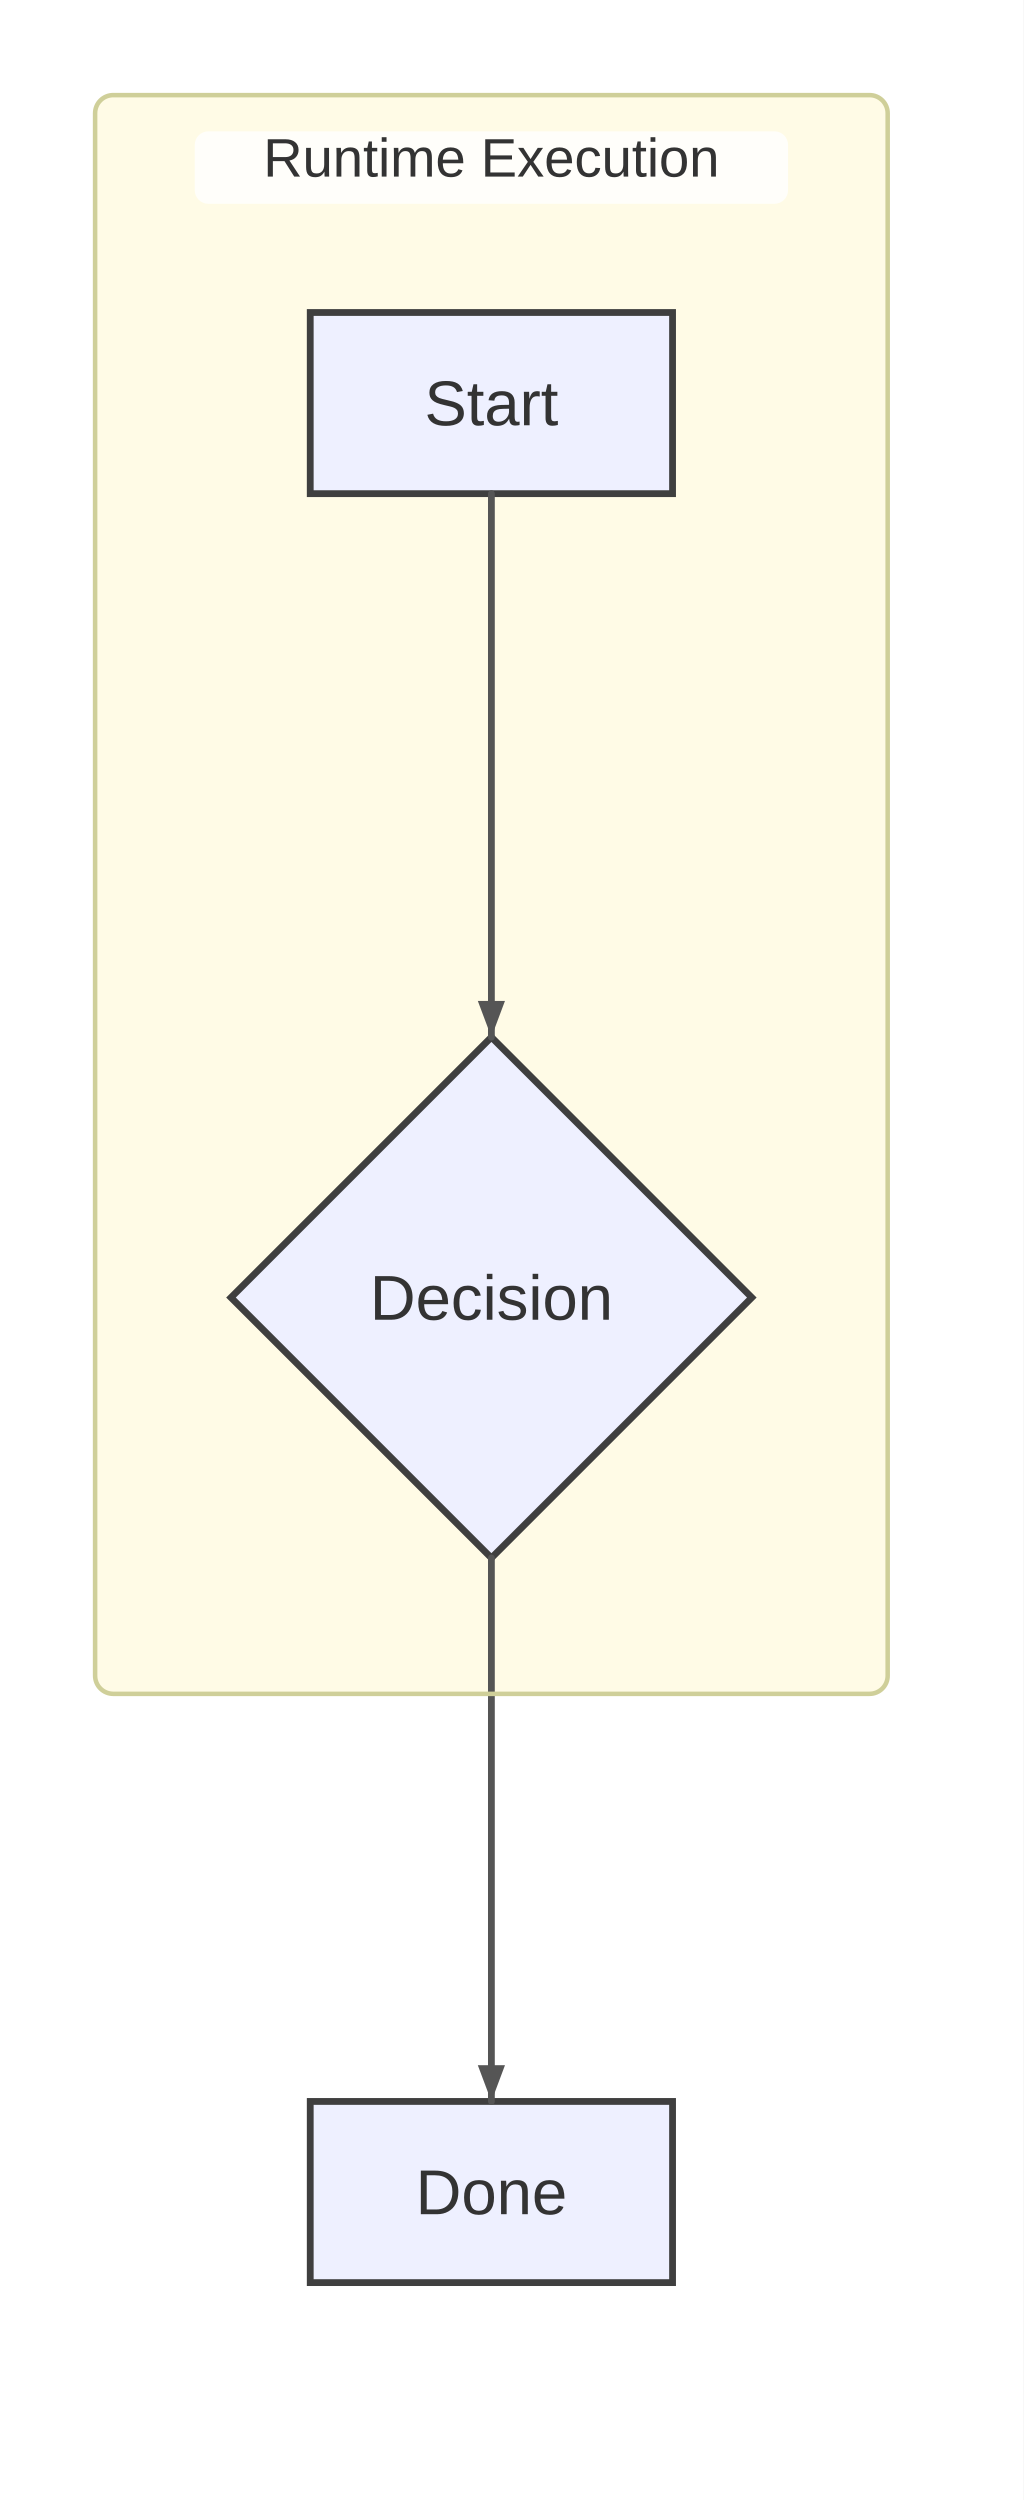
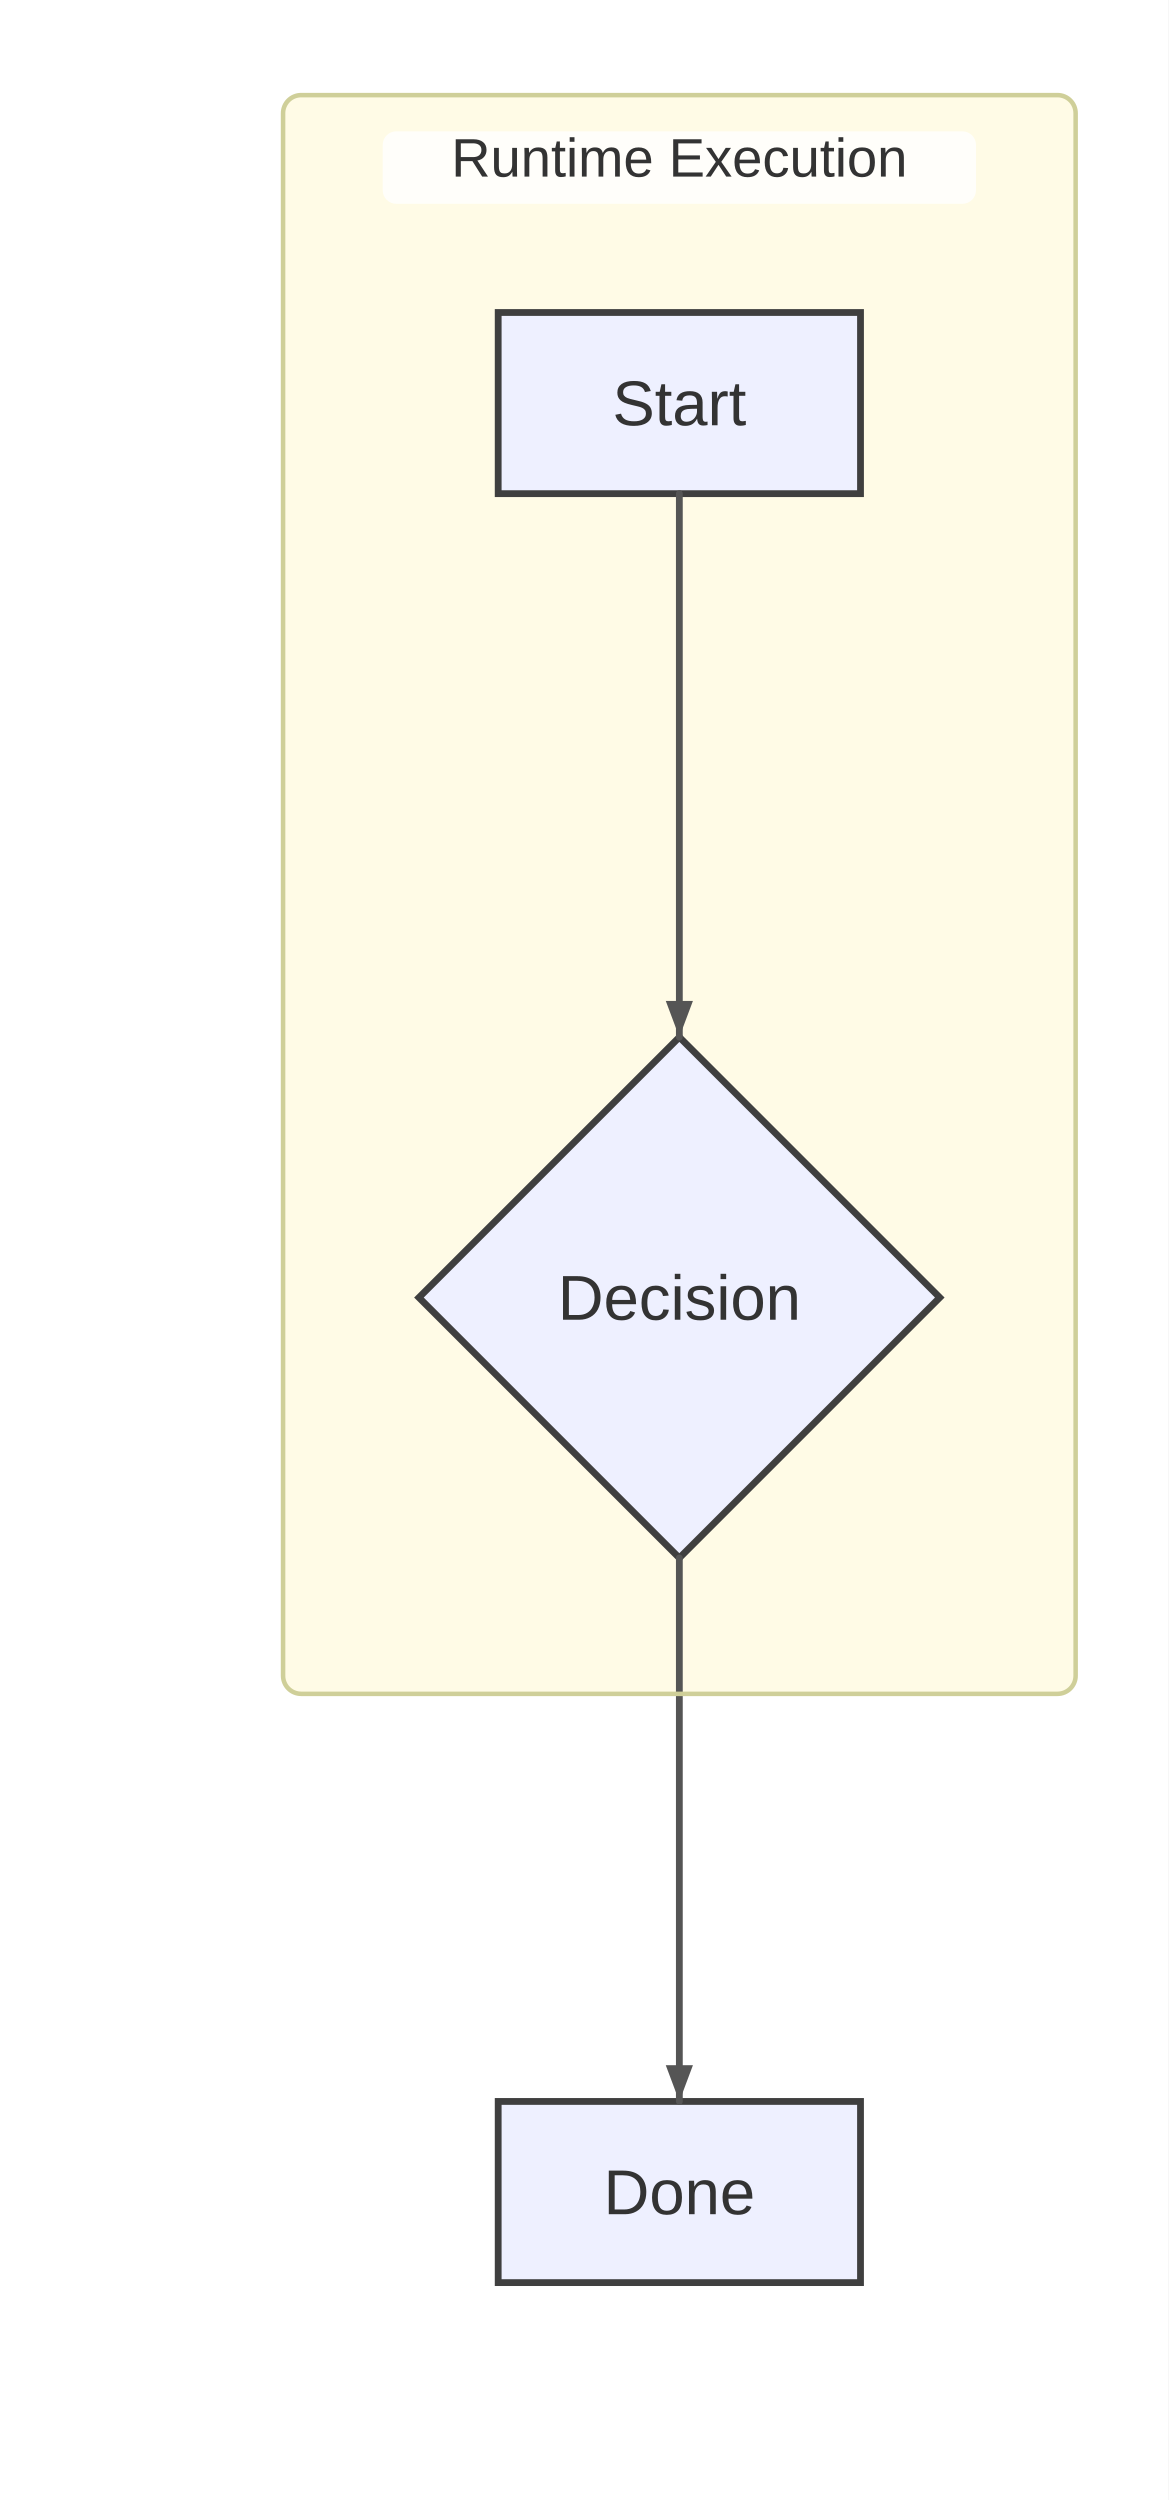
- <svg xmlns="http://www.w3.org/2000/svg" width="226" height="552" viewBox="0 0 226 552">
-   <rect x="0" y="0" width="226" height="552" fill="#ffffff" />
+ <svg xmlns="http://www.w3.org/2000/svg" width="258" height="552" viewBox="0 0 258 552">
+   <rect x="0" y="0" width="258" height="552" fill="#ffffff" />
  <defs>
    <marker id="arrow" viewBox="0 0 11 11" markerWidth="11" markerHeight="11" refX="11" refY="6" orient="auto" markerUnits="userSpaceOnUse">
      <path d="M0,0 L0,11 L11,6 z" fill="#555555" />
    </marker>
    <marker id="circle-marker" viewBox="0 0 9 9" markerWidth="9" markerHeight="9" refX="4.5" refY="4.5" orient="auto" markerUnits="userSpaceOnUse">
      <circle cx="4.5" cy="4.5" r="4.5" fill="#555555" />
    </marker>
    <marker id="cross-marker" viewBox="0 0 12 12" markerWidth="12" markerHeight="12" refX="6" refY="6" orient="auto" markerUnits="userSpaceOnUse">
      <path d="M1.5,1.5 L10.5,10.5 M10.5,1.5 L1.5,10.5" stroke="#555555" stroke-width="2.25" />
    </marker>
  </defs>
  <g class="subgraph-bg">
-     <rect x="21" y="21" width="175" height="353" rx="4" ry="4" fill="#fffbe6" stroke="none" />
+     <rect x="62.5" y="21" width="175" height="353" rx="4" ry="4" fill="#fffbe6" stroke="none" />
  </g>
  <g id="A">
-     <rect x="68.5" y="69" width="80" height="40" rx="0" ry="0" stroke="#3f3f3f" stroke-width="1.5" fill="#eef0ff" />
-     <text x="108.5" y="93.9" text-anchor="middle" font-family="Arial, sans-serif" font-size="14" fill="#333">Start</text>
+     <rect x="110" y="69" width="80" height="40" rx="0" ry="0" stroke="#3f3f3f" stroke-width="1.5" fill="#eef0ff" />
+     <text x="150" y="93.9" text-anchor="middle" font-family="Arial, sans-serif" font-size="14" fill="#333">Start</text>
  </g>
  <g id="B">
-     <polygon points="108.5,229 166,286.5 108.5,344 51,286.5" stroke="#3f3f3f" stroke-width="1.5" fill="#eef0ff" />
-     <text x="108.5" y="291.4" text-anchor="middle" font-family="Arial, sans-serif" font-size="14" fill="#333">Decision</text>
+     <polygon points="150,229 207.5,286.5 150,344 92.5,286.5" stroke="#3f3f3f" stroke-width="1.5" fill="#eef0ff" />
+     <text x="150" y="291.4" text-anchor="middle" font-family="Arial, sans-serif" font-size="14" fill="#333">Decision</text>
  </g>
  <g id="C">
-     <rect x="68.5" y="464" width="80" height="40" rx="0" ry="0" stroke="#3f3f3f" stroke-width="1.5" fill="#eef0ff" />
-     <text x="108.5" y="488.9" text-anchor="middle" font-family="Arial, sans-serif" font-size="14" fill="#333">Done</text>
+     <rect x="110" y="464" width="80" height="40" rx="0" ry="0" stroke="#3f3f3f" stroke-width="1.5" fill="#eef0ff" />
+     <text x="150" y="488.9" text-anchor="middle" font-family="Arial, sans-serif" font-size="14" fill="#333">Done</text>
  </g>
-   <path d="M108.5,109 L108.5,119 C108.5,131 108.5,213 108.5,219 L108.5,229" stroke="#555555" stroke-width="1.5" fill="none" stroke-linecap="round" stroke-linejoin="round" />
-   <path d="M108.5,344 L108.5,354 C108.5,366 108.5,448 108.5,454 L108.5,464" stroke="#555555" stroke-width="1.5" fill="none" stroke-linecap="round" stroke-linejoin="round" />
+   <path d="M150,109 L150,119 C150,131 150,213 150,219 L150,229" stroke="#555555" stroke-width="1.5" fill="none" stroke-linecap="round" stroke-linejoin="round" />
+   <path d="M150,344 L150,354 C150,366 150,448 150,454 L150,464" stroke="#555555" stroke-width="1.5" fill="none" stroke-linecap="round" stroke-linejoin="round" />
  <g class="subgraph-borders">
-     <rect x="21" y="21" width="175" height="353" rx="4" ry="4" fill="none" stroke="#cfcf99" stroke-width="1" />
+     <rect x="62.5" y="21" width="175" height="353" rx="4" ry="4" fill="none" stroke="#cfcf99" stroke-width="1" />
  </g>
  <g class="subgraph-title-bg">
-     <rect x="43" y="29" width="131" height="16" rx="3" ry="3" fill="rgba(255,255,255,0.8)" stroke="none" />
+     <rect x="84.5" y="29" width="131" height="16" rx="3" ry="3" fill="rgba(255,255,255,0.8)" stroke="none" />
  </g>
  <g class="subgraph-titles">
-     <text x="108.5" y="39" text-anchor="middle" font-family="Arial, sans-serif" font-size="12" fill="#333">Runtime Execution</text>
+     <text x="150" y="39" text-anchor="middle" font-family="Arial, sans-serif" font-size="12" fill="#333">Runtime Execution</text>
  </g>
-   <path d="M108.5,229 L105.5,221 L111.5,221 Z" fill="#555555" />
-   <path d="M108.5,464 L105.5,456 L111.5,456 Z" fill="#555555" />
+   <path d="M150,229 L147,221 L153,221 Z" fill="#555555" />
+   <path d="M150,464 L147,456 L153,456 Z" fill="#555555" />
</svg>
